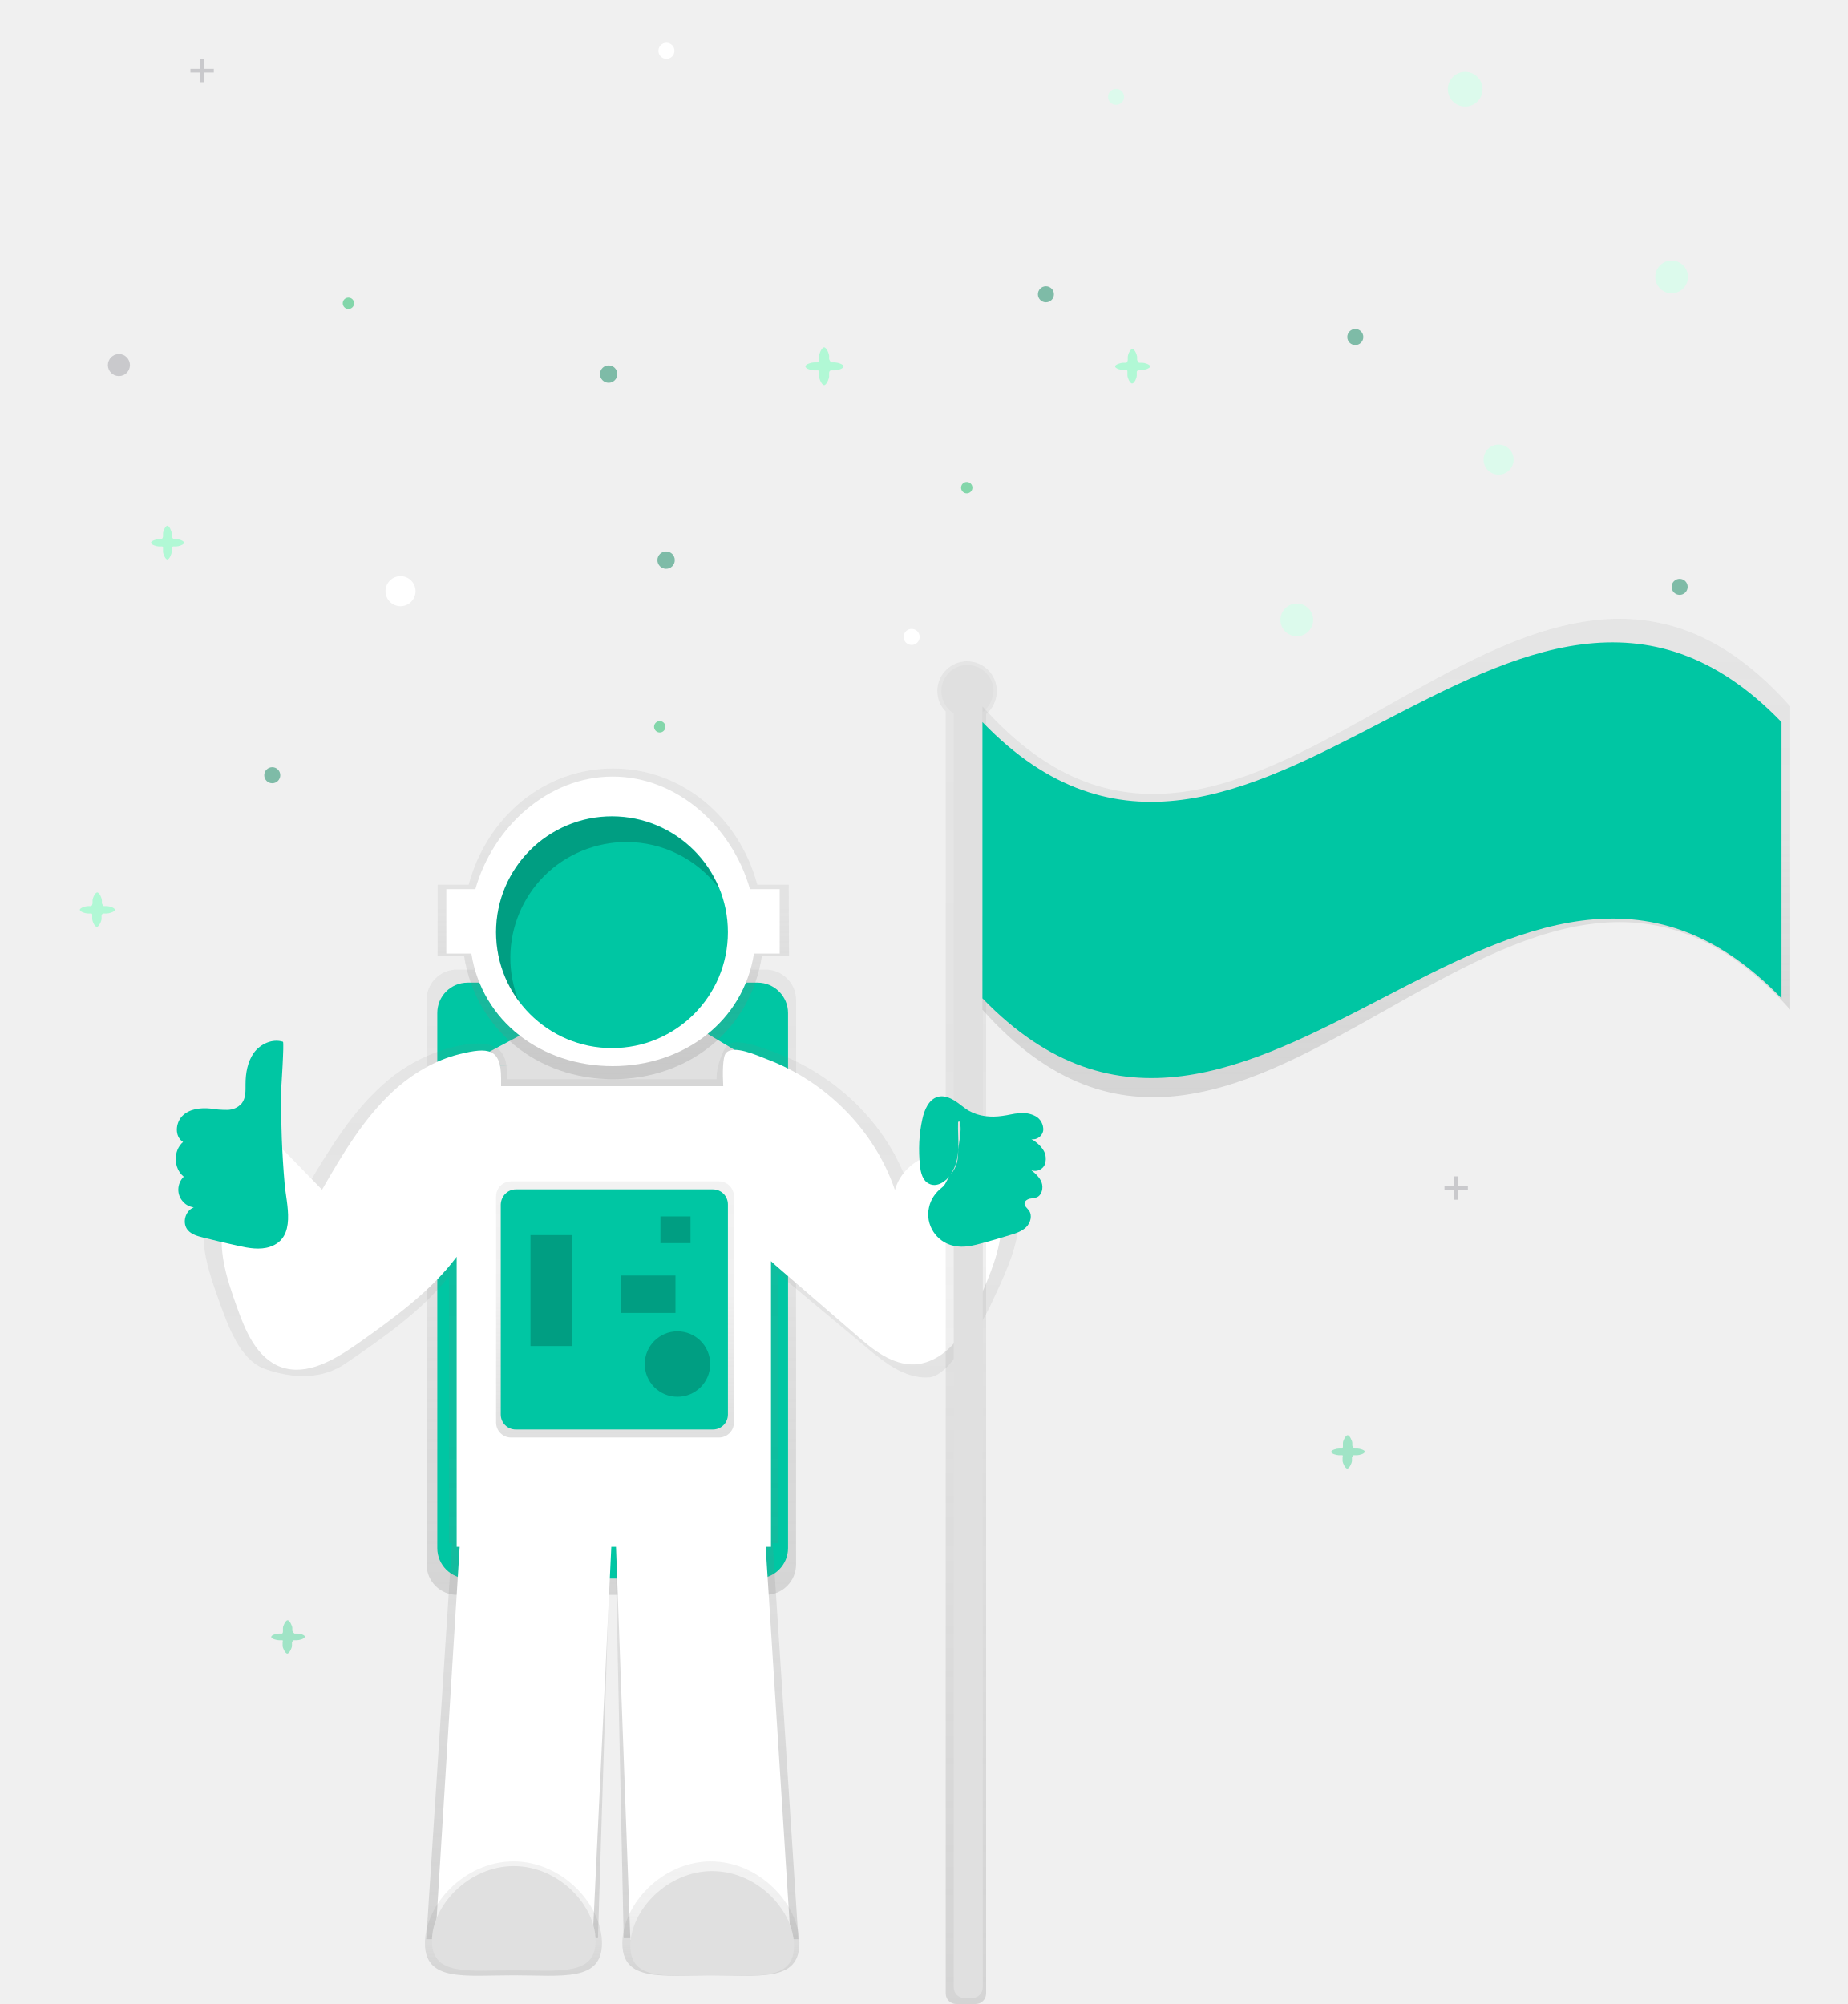
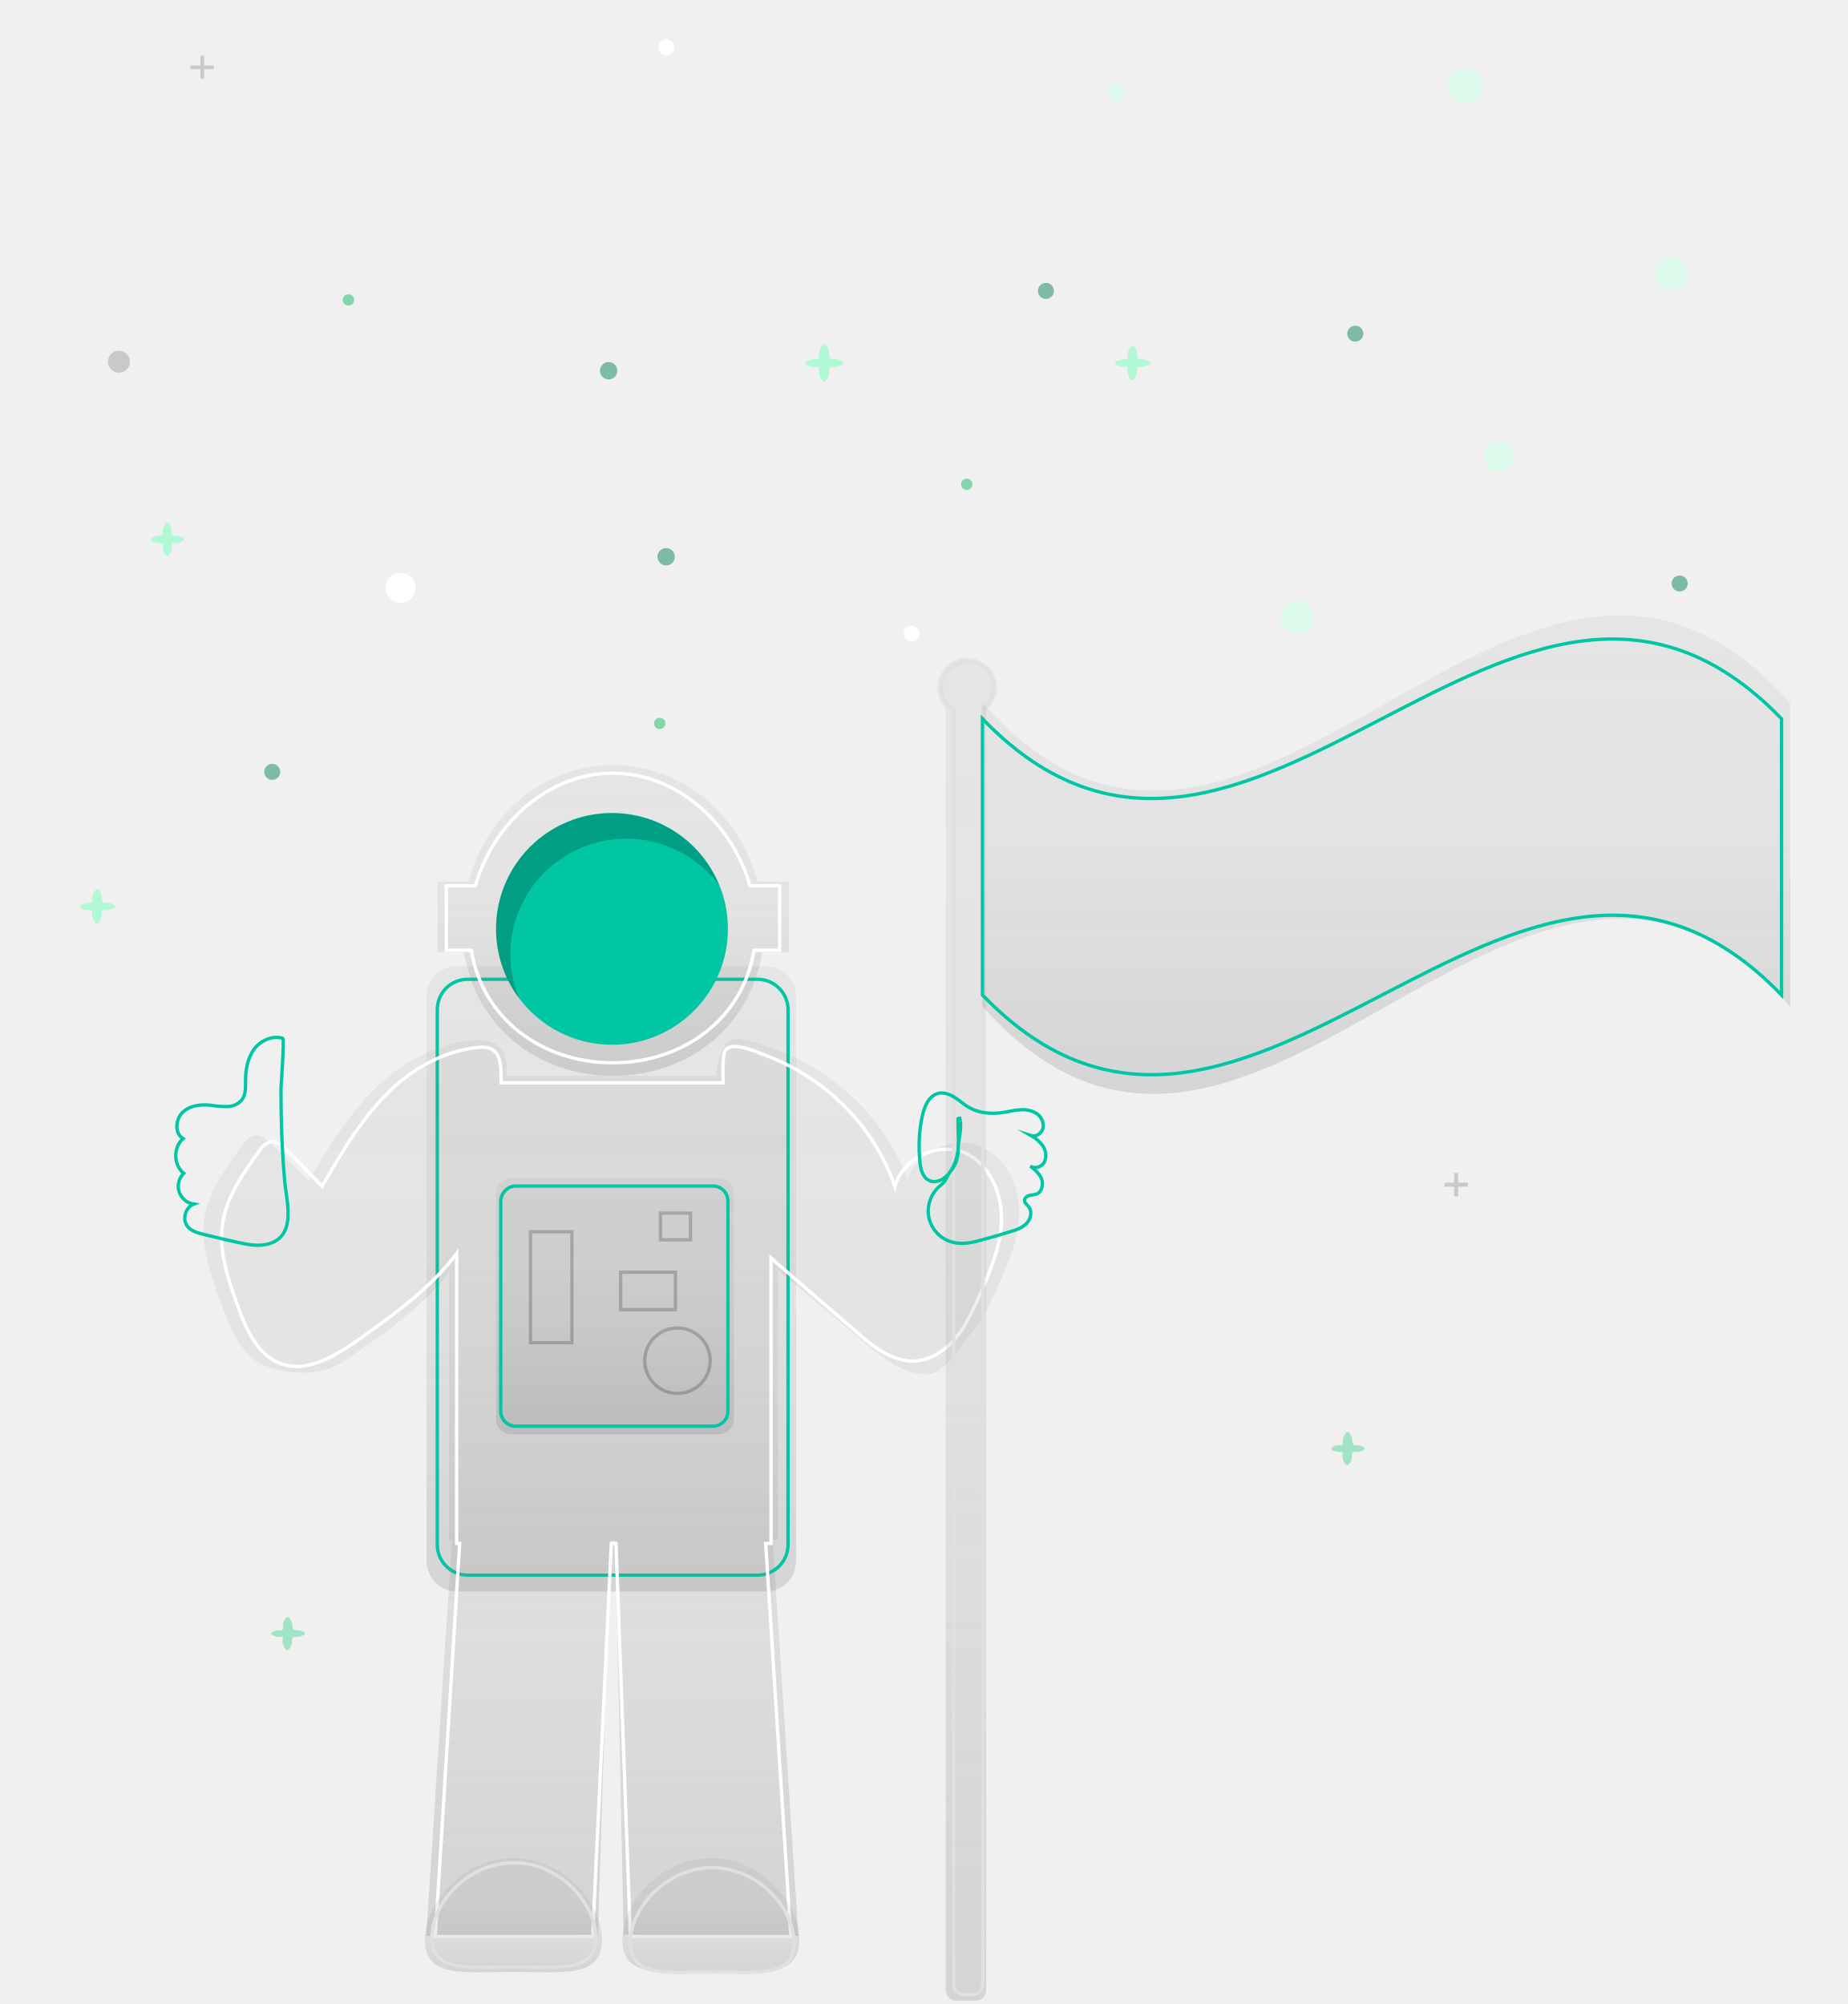
<svg xmlns="http://www.w3.org/2000/svg" version="1.0" id="Capa_1" x="0px" y="0px" viewBox="0 0 553 600" enable-background="new 0 0 553 600" xml:space="preserve">
-   <circle opacity="0.25" fill="#535461" enable-background="new    " cx="35.6" cy="109.3" r="3.3" />
-   <polygon opacity="0.25" fill="#535461" enable-background="new    " points="439.4,355.1 436.5,355.1 436.5,352.2 435.3,352.2   435.3,355.1 432.4,355.1 432.4,356.3 435.3,356.3 435.3,359.2 436.5,359.2 436.5,356.3 439.4,356.3 " />
-   <polygon opacity="0.25" fill="#535461" enable-background="new    " points="64,20.6 61.1,20.6 61.1,17.7 60,17.7 60,20.6 57,20.6   57,21.7 60,21.7 60,24.6 61.1,24.6 61.1,21.7 64,21.7 " />
-   <g id="cce41613-5798-418e-bd1c-d8ab89d50e24_2_">
-     <linearGradient id="SVGID_1_" gradientUnits="userSpaceOnUse" x1="182.973" y1="130.606" x2="182.973" y2="317.739" gradientTransform="matrix(1 0 0 -1 0 608)">
+   <circle opacity="0.25" fill="#535461" enable-background="new    " cx="35.6" cy="108.3" r="3.3" />
+   <polygon opacity="0.25" fill="#535461" enable-background="new    " points="439.4,354.1 436.5,354.1 436.5,351.2 435.3,351.2   435.3,354.1 432.4,354.1 432.4,355.3 435.3,355.3 435.3,358.2 436.5,358.2 436.5,355.3 439.4,355.3 " />
+   <polygon opacity="0.25" fill="#535461" enable-background="new    " points="64,19.6 61.1,19.6 61.1,16.7 60,16.7 60,19.6 57,19.6   57,20.7 60,20.7 60,23.6 61.1,23.6 61.1,20.7 64,20.7 " />
+   <g id="cce41613-5798-418e-bd1c-d8ab89d50e24_1_">
+     <linearGradient id="SVGID_1_" gradientUnits="userSpaceOnUse" x1="182.973" y1="123.606" x2="182.973" y2="310.739" gradientTransform="matrix(1 0 0 -1 0 600)">
      <stop offset="0" style="stop-color:#808080;stop-opacity:0.25" />
      <stop offset="0.54" style="stop-color:#808080;stop-opacity:0.12" />
      <stop offset="1" style="stop-color:#808080;stop-opacity:0.1" />
    </linearGradient>
-     <path fill="url(#SVGID_1_)" d="M136.8,290.3h92.4c5,0,9.1,4.1,9.1,9.1v169c0,5-4.1,9.1-9.1,9.1h-92.4c-5,0-9.1-4.1-9.1-9.1v-169   C127.7,294.3,131.8,290.3,136.8,290.3z" />
+     <path fill="url(#SVGID_1_)" d="M136.8,289.3h92.4c5,0,9.1,4.1,9.1,9.1v169c0,5-4.1,9.1-9.1,9.1h-92.4c-5,0-9.1-4.1-9.1-9.1v-169   C127.7,293.3,131.8,289.3,136.8,289.3z" />
  </g>
-   <path id="_x33_cc1ef72-f286-4cd9-bc37-3a4bc0282736_2_" fill="#00C6A3" d="M140,294.2h86.8c5,0,9.1,4.1,9.1,9.1v160.2  c0,5-4.1,9.1-9.1,9.1H140c-5,0-9.1-4.1-9.1-9.1V303.3C130.9,298.3,134.9,294.2,140,294.2z" />
-   <polyline id="_x33_aab063b-c154-4fae-90f4-bd3dbd8a15cc_2_" fill="none" points="130.9,535.7 177.2,535.7 165.8,582.3 " />
-   <g id="_x31_a4f509f-11ed-42f2-baf8-98baf11ce138_2_">
-     <polygon fill="#E0E0E0" points="215.1,337.1 155.2,338.3 138.6,319.2 227.9,317.6  " />
-   </g>
-   <g id="_x32_9eb97ed-3d6d-42b6-a356-b039b63b46ac_2_">
-     <polygon fill="#E0E0E0" points="227.9,319.1 138.6,319.1 156.4,309.6 208.9,307.8  " />
-   </g>
-   <linearGradient id="SVGID_2_" gradientUnits="userSpaceOnUse" x1="433.442" y1="-49.068" x2="433.442" y2="219.331" gradientTransform="matrix(1 0 0 -1 -250.44 531.48)">
+   <path id="_x33_cc1ef72-f286-4cd9-bc37-3a4bc0282736_1_" fill="none" stroke="#00C6A3" stroke-miterlimit="10" d="M140,293.2h86.8  c5,0,9.1,4.1,9.1,9.1v160.2c0,5-4.1,9.1-9.1,9.1H140c-5,0-9.1-4.1-9.1-9.1V302.3C130.9,297.3,134.9,293.2,140,293.2z" />
+   <polyline id="_x33_aab063b-c154-4fae-90f4-bd3dbd8a15cc_1_" fill="none" points="130.9,534.7 177.2,534.7 165.8,581.3 " />
+   <linearGradient id="SVGID_2_" gradientUnits="userSpaceOnUse" x1="433.442" y1="-56.068" x2="433.442" y2="212.331" gradientTransform="matrix(1 0 0 -1 -250.44 523.48)">
    <stop offset="0" style="stop-color:#808080;stop-opacity:0.25" />
    <stop offset="0.54" style="stop-color:#808080;stop-opacity:0.12" />
    <stop offset="1" style="stop-color:#808080;stop-opacity:0.1" />
  </linearGradient>
-   <path fill="url(#SVGID_2_)" d="M293.9,344.4c-8.4-3.7-19.8,1.4-22.2,10c-6.4-18.1-21.7-32.8-40.2-39.5c-3.1-1.1-11.5-4.5-13.9-1.8  c-1.1,1.2-3.2,6-3.1,10h-62.8c0-0.8,0-1.6,0-2.3c0-9.1-7.3-9.4-16.2-7.3c-7.7,2-14.8,5.8-20.7,11.1c-9.4,8.3-16,19.2-22.4,29.9  l-11.2-11.1c-1.2-1.2-2.7-2.5-4.5-2.5c-1.9,0.1-3.2,1.7-4.3,3.2c-4.9,6.7-10,13.6-11.2,21.7c-1.2,8,1.6,15.9,4.3,23.5  c2.7,7.4,6.2,17.9,13.9,20.6c8.3,2.9,17,3.2,24.1-1.7c11.2-7.7,22.7-15.6,30.9-26.1V462h0.9l-7.7,118.6l51.4-0.3l3.7-118.3h1.5  l2.5,118.3l52.3,0.3L231.3,462h1.6v-80.7l1.4,1.2l25.4,21.2c5.3,4.4,11.3,9.1,18.3,8.7c5-0.3,9.6-8.7,12.8-12.4  c3.2-3.7,5.3-8.2,7.3-12.6c3.4-7.3,6.8-14.9,7-22.9C305.2,356.5,301.5,347.8,293.9,344.4z" />
-   <path fill="#FFFFFF" d="M289.1,346.3c-8.1-3.7-18.9,1.4-21.2,10c-6.1-18-20.8-32.6-38.4-39.2c-2.9-1.1-10-4.4-12.2-1.8  c-1,1.2-1,6-0.8,9.9H150c0-0.8,0-1.6,0-2.3c0-9.1-3.9-9.4-12.4-7.3c-7.4,1.8-14.2,5.9-19.8,11c-9,8.3-15.3,19-21.4,29.6l-10.7-11  c-1.2-1.2-2.6-2.5-4.3-2.4c-1.7,0.1-3.1,1.7-4.1,3.2c-4.7,6.6-9.6,13.5-10.7,21.6c-1.1,7.9,1.5,15.8,4.2,23.4  c2.6,7.4,6,15.6,13.3,18.3c7.9,2.8,16.2-2.3,23.1-7.1c10.7-7.6,21.7-15.5,29.5-25.9v86.8h0.9l-7.3,117.7h47.1l5.6-117.7h1.4  l4.3,117.7h48l-7.5-117.7h1.6v-85.5l1.3,1.2l24.3,21c5,4.4,10.8,9,17.5,8.7c4.8-0.3,9.1-3.2,12.2-6.9c3.1-3.7,5-8.1,7-12.5  c3.2-7.3,6.5-14.8,6.7-22.7S296.3,349.6,289.1,346.3z" />
-   <path id="_x30_c32cf8a-9850-40d7-b2dc-353b7a6759c6_2_" fill="#00C6A3" d="M84.7,311.9c-3.1-1-6.7,0.6-8.7,3.3  c-1.9,2.7-2.5,6.1-2.5,9.4c0,2,0.1,4.1-1.1,5.7c-1.1,1.3-2.7,2-4.4,2c-1.7,0-3.3-0.1-5-0.4c-3-0.3-6.3,0.1-8.4,2.2s-2.4,6.2,0.2,7.8  c-3,2.6-2.9,7.9,0.2,10.4c-2.1,2.1-2.2,5.5-0.1,7.6c0.8,0.9,1.9,1.4,3.1,1.6c-2.6,1-3.6,4.8-1.7,6.9c1.1,1.2,2.8,1.7,4.4,2.1  c3.5,0.9,7,1.7,10.6,2.5c3.1,0.7,6.5,1.3,9.5,0.3c8.1-2.7,4.9-12.8,4.4-18.9c-0.8-9.1-1.1-18.2-1.1-27.3  C84.2,325.7,85.1,312.1,84.7,311.9z" />
-   <linearGradient id="SVGID_3_" gradientUnits="userSpaceOnUse" x1="433.975" y1="208.362" x2="433.975" y2="301.377" gradientTransform="matrix(1 0 0 -1 -250.44 531.48)">
+   <path fill="url(#SVGID_2_)" d="M293.9,343.4c-8.4-3.7-19.8,1.4-22.2,10c-6.4-18.1-21.7-32.8-40.2-39.5c-3.1-1.1-11.5-4.5-13.9-1.8  c-1.1,1.2-3.2,6-3.1,10h-62.8c0-0.8,0-1.6,0-2.3c0-9.1-7.3-9.4-16.2-7.3c-7.7,2-14.8,5.8-20.7,11.1c-9.4,8.3-16,19.2-22.4,29.9  l-11.2-11.1c-1.2-1.2-2.7-2.5-4.5-2.5c-1.9,0.1-3.2,1.7-4.3,3.2c-4.9,6.7-10,13.6-11.2,21.7c-1.2,8,1.6,15.9,4.3,23.5  c2.7,7.4,6.2,17.9,13.9,20.6c8.3,2.9,17,3.2,24.1-1.7c11.2-7.7,22.7-15.6,30.9-26.1V461h0.9l-7.7,118.6l51.4-0.3l3.7-118.3h1.5  l2.5,118.3l52.3,0.3L231.3,461h1.6v-80.7l1.4,1.2l25.4,21.2c5.3,4.4,11.3,9.1,18.3,8.7c5-0.3,9.6-8.7,12.8-12.4  c3.2-3.7,5.3-8.2,7.3-12.6c3.4-7.3,6.8-14.9,7-22.9C305.2,355.5,301.5,346.8,293.9,343.4z" />
+   <path fill="none" stroke="#FFFFFF" stroke-miterlimit="10" d="M289.1,345.3c-8.1-3.7-18.9,1.4-21.2,10c-6.1-18-20.8-32.6-38.4-39.2  c-2.9-1.1-10-4.4-12.2-1.8c-1,1.2-1,6-0.8,9.9H150c0-0.8,0-1.6,0-2.3c0-9.1-3.9-9.4-12.4-7.3c-7.4,1.8-14.2,5.9-19.8,11  c-9,8.3-15.3,19-21.4,29.6l-10.7-11c-1.2-1.2-2.6-2.5-4.3-2.4c-1.7,0.1-3.1,1.7-4.1,3.2c-4.7,6.6-9.6,13.5-10.7,21.6  c-1.1,7.9,1.5,15.8,4.2,23.4c2.6,7.4,6,15.6,13.3,18.3c7.9,2.8,16.2-2.3,23.1-7.1c10.7-7.6,21.7-15.5,29.5-25.9v86.8h0.9l-7.3,117.7  h47.1l5.6-117.7h1.4l4.3,117.7h48l-7.5-117.7h1.6v-85.5l1.3,1.2l24.3,21c5,4.4,10.8,9,17.5,8.7c4.8-0.3,9.1-3.2,12.2-6.9  c3.1-3.7,5-8.1,7-12.5c3.2-7.3,6.5-14.8,6.7-22.7S296.3,348.6,289.1,345.3z" />
+   <path id="_x30_c32cf8a-9850-40d7-b2dc-353b7a6759c6_1_" fill="none" stroke="#00C6A3" stroke-miterlimit="10" d="M84.7,310.9  c-3.1-1-6.7,0.6-8.7,3.3c-1.9,2.7-2.5,6.1-2.5,9.4c0,2,0.1,4.1-1.1,5.7c-1.1,1.3-2.7,2-4.4,2c-1.7,0-3.3-0.1-5-0.4  c-3-0.3-6.3,0.1-8.4,2.2s-2.4,6.2,0.2,7.8c-3,2.6-2.9,7.9,0.2,10.4c-2.1,2.1-2.2,5.5-0.1,7.6c0.8,0.9,1.9,1.4,3.1,1.6  c-2.6,1-3.6,4.8-1.7,6.9c1.1,1.2,2.8,1.7,4.4,2.1c3.5,0.9,7,1.7,10.6,2.5c3.1,0.7,6.5,1.3,9.5,0.3c8.1-2.7,4.9-12.8,4.4-18.9  c-0.8-9.1-1.1-18.2-1.1-27.3C84.2,324.7,85.1,311.1,84.7,310.9z" />
+   <linearGradient id="SVGID_3_" gradientUnits="userSpaceOnUse" x1="433.975" y1="201.362" x2="433.975" y2="294.377" gradientTransform="matrix(1 0 0 -1 -250.44 523.48)">
    <stop offset="0" style="stop-color:#808080;stop-opacity:0.25" />
    <stop offset="0.54" style="stop-color:#808080;stop-opacity:0.12" />
    <stop offset="1" style="stop-color:#808080;stop-opacity:0.1" />
  </linearGradient>
-   <path fill="url(#SVGID_3_)" d="M236.1,264.9h-9.4c-5.5-20.5-22.8-34.8-43.2-34.8s-37.7,14.3-43.2,34.8H131v21.2h7.9  c3.4,22.2,22,37,44.6,37s41.2-14.7,44.6-37h8.1L236.1,264.9z" />
-   <path fill="#FFFFFF" d="M233.4,266.2h-8.9c-5.3-18.6-21.7-33.7-41.1-33.7s-35.8,15.1-41.1,33.7h-8.7v19.3h7.5  c3.2,20.3,21,33.7,42.3,33.7s39.1-13.4,42.3-33.7h7.7L233.4,266.2z" />
-   <circle id="_x37_a3910d7-67a0-4ff3-88ee-27dedf2e16a4_2_" fill="#00C6A3" cx="183.2" cy="279.1" r="34.7" />
-   <g id="_x33_4c43434-1451-4ab0-8354-03d0c452d8e6_2_">
-     <linearGradient id="SVGID_4_" gradientUnits="userSpaceOnUse" x1="404.207" y1="-60.02" x2="404.207" y2="-25.799" gradientTransform="matrix(1 0 0 -1 -250.44 531.48)">
+   <path fill="url(#SVGID_3_)" d="M236.1,263.9h-9.4c-5.5-20.5-22.8-34.8-43.2-34.8s-37.7,14.3-43.2,34.8H131v21.2h7.9  c3.4,22.2,22,37,44.6,37s41.2-14.7,44.6-37h8.1L236.1,263.9z" />
+   <path fill="none" stroke="#FFFFFF" stroke-miterlimit="10" d="M233.4,265.2h-8.9c-5.3-18.6-21.7-33.7-41.1-33.7  s-35.8,15.1-41.1,33.7h-8.7v19.3h7.5c3.2,20.3,21,33.7,42.3,33.7s39.1-13.4,42.3-33.7h7.7L233.4,265.2z" />
+   <circle id="_x37_a3910d7-67a0-4ff3-88ee-27dedf2e16a4_1_" fill="#00C6A3" cx="183.2" cy="278.1" r="34.7" />
+   <g id="_x33_4c43434-1451-4ab0-8354-03d0c452d8e6_1_">
+     <linearGradient id="SVGID_4_" gradientUnits="userSpaceOnUse" x1="404.207" y1="-67.02" x2="404.207" y2="-32.799" gradientTransform="matrix(1 0 0 -1 -250.44 523.48)">
      <stop offset="0" style="stop-color:#808080;stop-opacity:0.25" />
      <stop offset="0.54" style="stop-color:#808080;stop-opacity:0.12" />
      <stop offset="1" style="stop-color:#808080;stop-opacity:0.1" />
    </linearGradient>
-     <path fill="url(#SVGID_4_)" d="M180.2,581.8c0,11.6-11.9,9.6-26.5,9.6c-14.6,0-26.5,2-26.5-9.6c0-11.6,11.9-24.5,26.5-24.5   S180.2,570.2,180.2,581.8z" />
+     <path fill="url(#SVGID_4_)" d="M180.2,580.8c0,11.6-11.9,9.6-26.5,9.6c-14.6,0-26.5,2-26.5-9.6c0-11.6,11.9-24.5,26.5-24.5   S180.2,569.2,180.2,580.8z" />
  </g>
-   <g id="ad2d4070-7865-476e-a143-7337cc82fa1a_2_">
-     <linearGradient id="SVGID_5_" gradientUnits="userSpaceOnUse" x1="463.303" y1="-60.02" x2="463.303" y2="-25.799" gradientTransform="matrix(1 0 0 -1 -250.44 531.48)">
+   <g id="ad2d4070-7865-476e-a143-7337cc82fa1a_1_">
+     <linearGradient id="SVGID_5_" gradientUnits="userSpaceOnUse" x1="463.303" y1="-67.02" x2="463.303" y2="-32.799" gradientTransform="matrix(1 0 0 -1 -250.44 523.48)">
      <stop offset="0" style="stop-color:#808080;stop-opacity:0.25" />
      <stop offset="0.54" style="stop-color:#808080;stop-opacity:0.12" />
      <stop offset="1" style="stop-color:#808080;stop-opacity:0.1" />
    </linearGradient>
-     <path fill="url(#SVGID_5_)" d="M239.3,581.8c0,11.6-11.9,9.6-26.5,9.6s-26.5,2-26.5-9.6c0-11.6,11.9-24.5,26.5-24.5   S239.3,570.2,239.3,581.8z" />
+     <path fill="url(#SVGID_5_)" d="M239.3,580.8c0,11.6-11.9,9.6-26.5,9.6s-26.5,2-26.5-9.6c0-11.6,11.9-24.5,26.5-24.5   S239.3,569.2,239.3,580.8z" />
  </g>
-   <g id="_x37_c5e0dbc-1e9f-4751-9c9a-ae23d0c67b0d_2_">
-     <path fill="#E0E0E0" d="M178.3,581.1c0,10.6-11,8.8-24.5,8.8s-24.5,1.8-24.5-8.8s11-22.4,24.5-22.4S178.3,570.5,178.3,581.1z" />
+   <g id="_x37_c5e0dbc-1e9f-4751-9c9a-ae23d0c67b0d_1_">
+     <path fill="none" stroke="#E0E0E0" stroke-miterlimit="10" d="M178.3,580.1c0,10.6-11,8.8-24.5,8.8s-24.5,1.8-24.5-8.8   s11-22.4,24.5-22.4S178.3,569.5,178.3,580.1z" />
  </g>
-   <g id="_x32_96e55fe-bb0b-4dd7-ab7e-7a6e065d6a5f_2_">
-     <path fill="#E0E0E0" d="M237.7,582.6c0,10.6-11,8.8-24.5,8.8s-24.5,1.8-24.5-8.8s11-22.4,24.5-22.4S237.7,572,237.7,582.6z" />
+   <g id="_x32_96e55fe-bb0b-4dd7-ab7e-7a6e065d6a5f_1_">
+     <path fill="none" stroke="#E0E0E0" stroke-miterlimit="10" d="M237.7,581.6c0,10.6-11,8.8-24.5,8.8s-24.5,1.8-24.5-8.8   s11-22.4,24.5-22.4S237.7,571,237.7,581.6z" />
  </g>
-   <linearGradient id="SVGID_6_" gradientUnits="userSpaceOnUse" x1="539.987" y1="-68.48" x2="539.987" y2="333.474" gradientTransform="matrix(1 0 0 -1 -250.44 531.48)">
+   <linearGradient id="SVGID_6_" gradientUnits="userSpaceOnUse" x1="539.987" y1="-75.48" x2="539.987" y2="326.474" gradientTransform="matrix(1 0 0 -1 -250.44 523.48)">
    <stop offset="0" style="stop-color:#808080;stop-opacity:0.25" />
    <stop offset="0.54" style="stop-color:#808080;stop-opacity:0.12" />
    <stop offset="1" style="stop-color:#808080;stop-opacity:0.1" />
  </linearGradient>
-   <path fill="url(#SVGID_6_)" d="M298.4,206.9c0-4.9-4-8.9-8.9-8.9c-4.9,0-8.9,4-8.9,8.9c0,2.3,0.9,4.5,2.5,6.1v383.8  c0,1.8,1.4,3.2,3.2,3.2h5.7c1.8,0,3.2-1.4,3.2-3.2v-383C297.2,212.1,298.4,209.6,298.4,206.9z" />
-   <path fill="#E0E0E0" d="M297.4,206.9c0-4.3-3.5-7.8-7.8-7.8c-4.3,0-7.8,3.5-7.8,7.8c0,2.7,1.4,5.3,3.7,6.7v381.4  c0,1.8,1.4,3.2,3.2,3.2h2.3c1.8,0,3.2-1.4,3.2-3.2V213.2C296.1,211.7,297.3,209.4,297.4,206.9z" />
-   <path id="_x37_5078eba-178e-4938-aaf4-b7f041ea2d55_2_" fill="#00C6A3" d="M284.6,351.6c-1.4,2.2-4.2,4-6.5,2.8  c-1.9-0.9-2.5-3.3-2.7-5.4c-0.5-4.7-0.3-9.4,0.7-13.9c0.6-2.8,1.9-5.9,4.6-6.7c1.7-0.5,3.5,0.2,5,1.1s2.8,2.2,4.4,3.1  c3,1.7,6.6,2,10,1.5c1.7-0.2,3.3-0.7,5-0.8c1.7-0.2,3.4,0.1,4.9,0.9c1.5,0.8,2.4,2.5,2.3,4.2c-0.2,1.7-2,3.1-3.6,2.6  c1.4,0.8,2.7,1.9,3.6,3.3c0.9,1.4,1,3.2,0.3,4.7c-0.8,1.4-2.9,2.1-4.2,1.1c1.4,1.1,2.8,2.3,3.4,3.9c0.6,1.6,0.1,3.9-1.5,4.5  c-0.7,0.2-1.4,0.3-2.1,0.4c-0.7,0.2-1.4,0.6-1.5,1.4c-0.1,0.8,0.8,1.4,1.3,2.1c1.1,1.5,0.5,3.7-0.8,5c-1.3,1.3-3.2,1.9-4.9,2.4  c-2.6,0.8-5.3,1.6-7.9,2.3c-2.9,0.8-5.9,1.6-8.9,0.9c-5.2-1.1-8.6-6.3-7.4-11.5c0.5-2.4,1.9-4.4,3.8-5.9  C283.2,354.7,283.5,352.9,284.6,351.6c1.5-1.7,2.2-3.9,2.2-6.1c0-3.3,1.3-6.5,0.5-9.7c-0.2,0-0.3,0-0.5,0.1  C286.6,341.4,287.9,346.6,284.6,351.6z" />
-   <g id="_x35_9ef6675-eba5-4924-a41d-ef258633805a_2_">
-     <linearGradient id="SVGID_7_" gradientUnits="userSpaceOnUse" x1="665.46" y1="202.955" x2="665.46" y2="346.244" gradientTransform="matrix(1 0 0 -1 -250.44 531.48)">
+   <path fill="url(#SVGID_6_)" d="M298.4,205.9c0-4.9-4-8.9-8.9-8.9c-4.9,0-8.9,4-8.9,8.9c0,2.3,0.9,4.5,2.5,6.1v383.8  c0,1.8,1.4,3.2,3.2,3.2h5.7c1.8,0,3.2-1.4,3.2-3.2v-383C297.2,211.1,298.4,208.6,298.4,205.9z" />
+   <path fill="none" stroke="#E0E0E0" stroke-miterlimit="10" d="M297.4,205.9c0-4.3-3.5-7.8-7.8-7.8c-4.3,0-7.8,3.5-7.8,7.8  c0,2.7,1.4,5.3,3.7,6.7v381.4c0,1.8,1.4,3.2,3.2,3.2h2.3c1.8,0,3.2-1.4,3.2-3.2V212.2C296.1,210.7,297.3,208.4,297.4,205.9z" />
+   <path id="_x37_5078eba-178e-4938-aaf4-b7f041ea2d55_1_" fill="none" stroke="#00C6A3" stroke-miterlimit="10" d="M284.6,350.6  c-1.4,2.2-4.2,4-6.5,2.8c-1.9-0.9-2.5-3.3-2.7-5.4c-0.5-4.7-0.3-9.4,0.7-13.9c0.6-2.8,1.9-5.9,4.6-6.7c1.7-0.5,3.5,0.2,5,1.1  s2.8,2.2,4.4,3.1c3,1.7,6.6,2,10,1.5c1.7-0.2,3.3-0.7,5-0.8c1.7-0.2,3.4,0.1,4.9,0.9c1.5,0.8,2.4,2.5,2.3,4.2  c-0.2,1.7-2,3.1-3.6,2.6c1.4,0.8,2.7,1.9,3.6,3.3c0.9,1.4,1,3.2,0.3,4.7c-0.8,1.4-2.9,2.1-4.2,1.1c1.4,1.1,2.8,2.3,3.4,3.9  c0.6,1.6,0.1,3.9-1.5,4.5c-0.7,0.2-1.4,0.3-2.1,0.4c-0.7,0.2-1.4,0.6-1.5,1.4c-0.1,0.8,0.8,1.4,1.3,2.1c1.1,1.5,0.5,3.7-0.8,5  c-1.3,1.3-3.2,1.9-4.9,2.4c-2.6,0.8-5.3,1.6-7.9,2.3c-2.9,0.8-5.9,1.6-8.9,0.9c-5.2-1.1-8.6-6.3-7.4-11.5c0.5-2.4,1.9-4.4,3.8-5.9  C283.2,353.7,283.5,351.9,284.6,350.6c1.5-1.7,2.2-3.9,2.2-6.1c0-3.3,1.3-6.5,0.5-9.7c-0.2,0-0.3,0-0.5,0.1  C286.6,340.4,287.9,345.6,284.6,350.6z" />
+   <g id="_x35_9ef6675-eba5-4924-a41d-ef258633805a_1_">
+     <linearGradient id="SVGID_7_" gradientUnits="userSpaceOnUse" x1="665.46" y1="195.955" x2="665.46" y2="339.244" gradientTransform="matrix(1 0 0 -1 -250.44 523.48)">
      <stop offset="0" style="stop-color:#808080;stop-opacity:0.25" />
      <stop offset="0.54" style="stop-color:#808080;stop-opacity:0.12" />
      <stop offset="1" style="stop-color:#808080;stop-opacity:0.1" />
    </linearGradient>
-     <path fill="url(#SVGID_7_)" d="M535.9,302.3c-80.6-90.8-161.2,90.8-241.8,0v-90.8c80.6,90.8,161.2-90.8,241.8,0   C535.9,241.7,535.9,272,535.9,302.3z" />
+     <path fill="url(#SVGID_7_)" d="M535.9,301.3c-80.6-90.8-161.2,90.8-241.8,0v-90.8c80.6,90.8,161.2-90.8,241.8,0   C535.9,240.7,535.9,271,535.9,301.3z" />
  </g>
-   <g id="aee1670e-e8ab-4e69-9ed6-c33b4299fb78_2_">
-     <path fill="#00C6A3" d="M533.3,298.9c-79.7-82.7-159.4,82.7-239.2,0v-82.7c79.7,82.7,159.4-82.7,239.2,0V298.9z" />
+   <g id="aee1670e-e8ab-4e69-9ed6-c33b4299fb78_1_">
+     <path fill="none" stroke="#00C6A3" stroke-miterlimit="10" d="M533.3,297.9c-79.7-82.7-159.4,82.7-239.2,0v-82.7   c79.7,82.7,159.4-82.7,239.2,0V297.9z" />
  </g>
-   <g id="d941d43a-1bd7-497d-a2ef-a3e2e2659e0c_2_">
-     <linearGradient id="SVGID_8_" gradientUnits="userSpaceOnUse" x1="184.073" y1="177.662" x2="184.073" y2="254.269" gradientTransform="matrix(1 0 0 -1 0 608)">
+   <g id="d941d43a-1bd7-497d-a2ef-a3e2e2659e0c_1_">
+     <linearGradient id="SVGID_8_" gradientUnits="userSpaceOnUse" x1="184.073" y1="170.662" x2="184.073" y2="247.269" gradientTransform="matrix(1 0 0 -1 0 600)">
      <stop offset="0" style="stop-color:#808080;stop-opacity:0.25" />
      <stop offset="0.54" style="stop-color:#808080;stop-opacity:0.12" />
      <stop offset="1" style="stop-color:#808080;stop-opacity:0.1" />
    </linearGradient>
-     <path fill="url(#SVGID_8_)" d="M153,353.7h62.2c2.5,0,4.5,2,4.5,4.5v67.7c0,2.5-2,4.5-4.5,4.5H153c-2.5,0-4.5-2-4.5-4.5v-67.7   C148.5,355.7,150.5,353.7,153,353.7z" />
+     <path fill="url(#SVGID_8_)" d="M153,352.7h62.2c2.5,0,4.5,2,4.5,4.5v67.7c0,2.5-2,4.5-4.5,4.5H153c-2.5,0-4.5-2-4.5-4.5v-67.7   C148.5,354.7,150.5,352.7,153,352.7z" />
  </g>
-   <path id="_x33_04248a4-1768-4f23-b9cb-e161915f6967_2_" fill="#00C6A3" d="M154.4,356.1h59c2.5,0,4.5,2,4.5,4.5v62.9  c0,2.5-2,4.5-4.5,4.5h-59c-2.5,0-4.5-2-4.5-4.5v-62.9C150,358.1,152,356.1,154.4,356.1z" />
-   <rect id="_x30_76458b3-f8b8-42f1-ba43-cb3b5508f8a9_2_" x="158.8" y="369.8" opacity="0.2" enable-background="new    " width="12.4" height="33.2" />
-   <rect id="_x34_5128737-2df6-4b8c-aef6-04e2ae683cff_2_" x="185.8" y="381.9" opacity="0.2" enable-background="new    " width="16.4" height="11.2" />
-   <rect x="197.7" y="364.2" opacity="0.2" enable-background="new    " width="9" height="8" />
-   <circle id="_x34_ad46ce1-f00a-4f7a-9fe8-8c270b89c73d_2_" opacity="0.2" enable-background="new    " cx="202.8" cy="408.4" r="9.8" />
-   <path id="ff63785f-5c7f-4def-be10-0bb3de2ca90f_2_" opacity="0.2" enable-background="new    " d="M187.5,252.1  c10.9,0,21.1,5.1,27.7,13.8c-7.3-17.7-27.6-26.1-45.3-18.8c-17.7,7.3-26.1,27.6-18.8,45.3c1.1,2.7,2.6,5.3,4.3,7.6  c-7.3-17.7,1.1-38,18.9-45.3C178.5,253,183,252.1,187.5,252.1z" />
+   <path id="_x33_04248a4-1768-4f23-b9cb-e161915f6967_1_" fill="none" stroke="#00C6A3" stroke-miterlimit="10" d="M154.4,355.1h59  c2.5,0,4.5,2,4.5,4.5v62.9c0,2.5-2,4.5-4.5,4.5h-59c-2.5,0-4.5-2-4.5-4.5v-62.9C150,357.1,152,355.1,154.4,355.1z" />
+   <rect id="_x30_76458b3-f8b8-42f1-ba43-cb3b5508f8a9_1_" x="158.8" y="368.8" opacity="0.2" fill="none" stroke="#000000" stroke-miterlimit="10" enable-background="new    " width="12.4" height="33.2" />
+   <rect id="_x34_5128737-2df6-4b8c-aef6-04e2ae683cff_1_" x="185.8" y="380.9" opacity="0.2" fill="none" stroke="#000000" stroke-miterlimit="10" enable-background="new    " width="16.4" height="11.2" />
+   <rect id="_x32_11ca6c0-c299-4849-b228-cb0ba183ce3b_2_" x="197.7" y="363.2" opacity="0.2" fill="none" stroke="#000000" stroke-miterlimit="10" enable-background="new    " width="9" height="8" />
+   <circle id="_x34_ad46ce1-f00a-4f7a-9fe8-8c270b89c73d_1_" opacity="0.2" fill="none" stroke="#000000" stroke-miterlimit="10" enable-background="new    " cx="202.8" cy="407.4" r="9.8" />
+   <path id="ff63785f-5c7f-4def-be10-0bb3de2ca90f_1_" opacity="0.2" enable-background="new    " d="M187.5,251.1  c10.9,0,21.1,5.1,27.7,13.8c-7.3-17.7-27.6-26.1-45.3-18.8c-17.7,7.3-26.1,27.6-18.8,45.3c1.1,2.7,2.6,5.3,4.3,7.6  c-7.3-17.7,1.1-38,18.9-45.3C178.5,252,183,251.1,187.5,251.1z" />
  <g>
-     <path id="ee614fe0-a70d-49e2-ad0f-cfa0665daf52_2_" fill="#B1F8D5" d="M249.9,108.5h-1c-0.2,0-0.7-0.8-0.7-1v-0.9   c0-0.7-0.8-2.6-1.5-2.6s-1.5,1.9-1.5,2.6v0.9c0,0.3-0.2,1-0.5,1h-1c-0.7,0-2.6,0.5-2.6,1.2c0,0.7,1.9,1.2,2.6,1.2h1.1   c0.4,0,0.4,0.4,0.4,0.6v1.2c0,0.7,0.8,2.6,1.5,2.6s1.5-1.9,1.5-2.6v-1.2c0-0.2,0.3-0.6,0.5-0.6h1.2c0.7,0,2.6-0.5,2.6-1.2   S250.6,108.5,249.9,108.5z" />
-     <path id="acc1d592-062e-4dcd-a91f-f2c750c33fa0_2_" fill="#B1F8D5" d="M52.9,161.4H52c-0.2,0-0.6-0.7-0.6-0.9v-0.8   c0-0.6-0.7-2.3-1.3-2.3c-0.6,0-1.3,1.7-1.3,2.3v0.8c0,0.3-0.2,0.9-0.5,0.9h-0.8c-0.6,0-2.3,0.5-2.3,1.1s1.7,1.1,2.3,1.1h1   c0.3,0,0.3,0.3,0.3,0.5v1.1c0,0.6,0.7,2.3,1.3,2.3s1.3-1.7,1.3-2.3v-1.1c0-0.1,0.3-0.5,0.4-0.5h1c0.6,0,2.3-0.5,2.3-1.1   S53.5,161.4,52.9,161.4z" />
-     <path id="e9c2f9d0-6216-43dd-aafe-1aef442d8198_1_" fill="#A0E4C6" d="M406.4,433.7h-0.9c-0.2,0-0.7-0.7-0.7-0.9V432   c0-0.6-0.8-2.3-1.4-2.3s-1.4,1.7-1.4,2.3v0.8c0,0.3,0,0.9-0.3,0.9h-0.9c-0.6,0-2.3,0.4-2.3,1c0,0.6,1.7,1,2.3,1h1   c0.3,0,0.1,0.5,0.1,0.6v1.1c0,0.6,0.8,2.3,1.4,2.3c0.6,0,1.4-1.7,1.4-2.3v-1.1c0-0.1,0.4-0.6,0.5-0.6h1c0.6,0,2.3-0.4,2.3-1   C408.8,434.2,407,433.7,406.4,433.7z" />
-     <path id="_x31_3867d9c-cfe7-4b60-a8c5-3f71e99c3e02_2_" fill="#A0E4C6" d="M89.1,489.1h-0.9c-0.2,0-0.7-0.7-0.7-0.9v-0.8   c0-0.6-0.8-2.3-1.4-2.3c-0.6,0-1.4,1.7-1.4,2.3v0.8c0,0.3,0,0.9-0.3,0.9h-0.9c-0.6,0-2.3,0.4-2.3,1s1.7,1,2.3,1h1   c0.3,0,0.1,0.5,0.1,0.6v1.1c0,0.6,0.8,2.3,1.4,2.3c0.6,0,1.4-1.7,1.4-2.3v-1.1c0-0.1,0.4-0.6,0.5-0.6h1c0.6,0,2.3-0.4,2.3-1   C91.5,489.6,89.8,489.1,89.1,489.1z" />
-     <circle id="cb349740-a417-4f38-a613-4379a7fe1f38_2_" fill="#DCFAEC" cx="438.6" cy="26.7" r="5.2" />
-     <circle id="be23bb10-1d2e-418b-af6d-2d6967ae971b_2_" fill="#7EBBA7" cx="81.5" cy="232.1" r="2.4" />
-     <circle id="_x39_efc09db-f667-434b-9915-b8177f90eb0b_4_" fill="#83D6AA" cx="289.4" cy="146" r="1.7" />
-     <circle id="_x39_efc09db-f667-434b-9915-b8177f90eb0b_1_" fill="#83D6AA" cx="104.3" cy="90.8" r="1.7" />
-     <circle id="_x31_b095ea7-cb8e-44fa-8db9-d77434a32042_2_" fill="#DCFAEC" cx="388.2" cy="185.6" r="4.9" />
-     <circle id="_x30_045b9d1-e494-49ec-9bae-4feb39b517d1_2_" fill="#DCFAEC" cx="334.1" cy="29" r="2.4" />
-     <circle id="de43a1f8-3987-4c14-8b8b-500a4e27f972_4_" fill="#FFFFFF" cx="272.9" cy="190.7" r="2.4" />
-     <circle id="de43a1f8-3987-4c14-8b8b-500a4e27f972_1_" fill="#FFFFFF" cx="199.5" cy="15.2" r="2.4" />
-     <circle id="b38b0c10-cbab-47c9-839f-7ab983c113e8_2_" fill="#FFFFFF" cx="119.9" cy="177" r="4.5" />
-     <circle id="e67cfae9-b598-4bd2-a0f9-80d7ff6e0a16_2_" fill="#7EBBA7" cx="182.2" cy="112" r="2.6" />
-     <circle id="_x31_d77e6b8-da9e-4299-ade6-ad650e1207bd_2_" fill="#83D6AA" cx="197.5" cy="217.6" r="1.7" />
-     <circle id="_x31_e33811a-9f5a-4f3e-be99-0f7e1dde7905_2_" fill="#7EBBA7" cx="199.4" cy="167.7" r="2.6" />
-     <path id="c488d0a9-6894-4c9c-aef4-d1faab1984cf_4_" fill="#B1F8D5" d="M341.9,108.6H341c-0.2,0-0.6-0.7-0.6-0.9v-0.8   c0-0.6-0.7-2.4-1.4-2.4s-1.4,1.7-1.4,2.4v0.8c0,0.3-0.2,0.9-0.5,0.9h-0.9c-0.6,0-2.4,0.5-2.4,1.1c0,0.6,1.7,1.1,2.4,1.1h1   c0.3,0,0.3,0.3,0.3,0.5v1.1c0,0.6,0.7,2.4,1.4,2.4s1.4-1.7,1.4-2.4v-1.1c0-0.1,0.3-0.5,0.5-0.5h1.1c0.6,0,2.4-0.5,2.4-1.1   C344.3,109.1,342.6,108.6,341.9,108.6z" />
-     <path id="c488d0a9-6894-4c9c-aef4-d1faab1984cf_1_" fill="#B1F8D5" d="M32,271.3h-0.9c-0.2,0-0.6-0.7-0.6-0.9v-0.8   c0-0.6-0.7-2.4-1.4-2.4c-0.6,0-1.4,1.7-1.4,2.4v0.8c0,0.3-0.2,0.9-0.5,0.9h-0.9c-0.6,0-2.4,0.5-2.4,1.1c0,0.6,1.7,1.1,2.4,1.1h1   c0.3,0,0.3,0.3,0.3,0.5v1.1c0,0.6,0.7,2.4,1.4,2.4c0.6,0,1.4-1.7,1.4-2.4v-1.1c0-0.1,0.3-0.5,0.5-0.5H32c0.6,0,2.4-0.5,2.4-1.1   C34.4,271.8,32.7,271.3,32,271.3z" />
-     <circle id="_x37_be5003c-4472-46d4-8fd5-cb0f750e9b8b_4_" fill="#7EBBA7" cx="502.8" cy="175.7" r="2.4" />
-     <circle id="_x37_be5003c-4472-46d4-8fd5-cb0f750e9b8b_1_" fill="#7EBBA7" cx="313.1" cy="88.1" r="2.4" />
-     <circle id="_x37_efbb3a7-f30e-4781-a185-7b9acf369ac6_2_" fill="#7EBBA7" cx="405.7" cy="100.9" r="2.4" />
-     <circle id="e77aff23-9dcb-4e42-8690-c4669d7d47b5_2_" fill="#DCFAEC" cx="500.4" cy="82.9" r="4.9" />
-     <circle id="f898004f-292d-4a15-988f-9ba9c1bfd06e_2_" fill="#DCFAEC" cx="448.6" cy="137.6" r="4.5" />
+     <path id="ee614fe0-a70d-49e2-ad0f-cfa0665daf52_1_" fill="#B1F8D5" d="M249.9,107.5h-1c-0.2,0-0.7-0.8-0.7-1v-0.9   c0-0.7-0.8-2.6-1.5-2.6s-1.5,1.9-1.5,2.6v0.9c0,0.3-0.2,1-0.5,1h-1c-0.7,0-2.6,0.5-2.6,1.2c0,0.7,1.9,1.2,2.6,1.2h1.1   c0.4,0,0.4,0.4,0.4,0.6v1.2c0,0.7,0.8,2.6,1.5,2.6s1.5-1.9,1.5-2.6v-1.2c0-0.2,0.3-0.6,0.5-0.6h1.2c0.7,0,2.6-0.5,2.6-1.2   S250.6,107.5,249.9,107.5z" />
+     <path id="acc1d592-062e-4dcd-a91f-f2c750c33fa0_1_" fill="#B1F8D5" d="M52.9,160.4H52c-0.2,0-0.6-0.7-0.6-0.9v-0.8   c0-0.6-0.7-2.3-1.3-2.3c-0.6,0-1.3,1.7-1.3,2.3v0.8c0,0.3-0.2,0.9-0.5,0.9h-0.8c-0.6,0-2.3,0.5-2.3,1.1s1.7,1.1,2.3,1.1h1   c0.3,0,0.3,0.3,0.3,0.5v1.1c0,0.6,0.7,2.3,1.3,2.3s1.3-1.7,1.3-2.3v-1.1c0-0.1,0.3-0.5,0.4-0.5h1c0.6,0,2.3-0.5,2.3-1.1   S53.5,160.4,52.9,160.4z" />
+     <path id="e9c2f9d0-6216-43dd-aafe-1aef442d8198_2_" fill="#A0E4C6" d="M406.4,432.7h-0.9c-0.2,0-0.7-0.7-0.7-0.9V431   c0-0.6-0.8-2.3-1.4-2.3s-1.4,1.7-1.4,2.3v0.8c0,0.3,0,0.9-0.3,0.9h-0.9c-0.6,0-2.3,0.4-2.3,1c0,0.6,1.7,1,2.3,1h1   c0.3,0,0.1,0.5,0.1,0.6v1.1c0,0.6,0.8,2.3,1.4,2.3c0.6,0,1.4-1.7,1.4-2.3v-1.1c0-0.1,0.4-0.6,0.5-0.6h1c0.6,0,2.3-0.4,2.3-1   C408.8,433.2,407,432.7,406.4,432.7z" />
+     <path id="_x31_3867d9c-cfe7-4b60-a8c5-3f71e99c3e02_1_" fill="#A0E4C6" d="M89.1,488.1h-0.9c-0.2,0-0.7-0.7-0.7-0.9v-0.8   c0-0.6-0.8-2.3-1.4-2.3c-0.6,0-1.4,1.7-1.4,2.3v0.8c0,0.3,0,0.9-0.3,0.9h-0.9c-0.6,0-2.3,0.4-2.3,1s1.7,1,2.3,1h1   c0.3,0,0.1,0.5,0.1,0.6v1.1c0,0.6,0.8,2.3,1.4,2.3c0.6,0,1.4-1.7,1.4-2.3v-1.1c0-0.1,0.4-0.6,0.5-0.6h1c0.6,0,2.3-0.4,2.3-1   C91.5,488.6,89.8,488.1,89.1,488.1z" />
+     <circle id="cb349740-a417-4f38-a613-4379a7fe1f38_1_" fill="#DCFAEC" cx="438.6" cy="25.7" r="5.2" />
+     <circle id="be23bb10-1d2e-418b-af6d-2d6967ae971b_1_" fill="#7EBBA7" cx="81.5" cy="231.1" r="2.4" />
+     <circle id="_x39_efc09db-f667-434b-9915-b8177f90eb0b_3_" fill="#83D6AA" cx="289.4" cy="145" r="1.7" />
+     <circle id="_x39_efc09db-f667-434b-9915-b8177f90eb0b_2_" fill="#83D6AA" cx="104.3" cy="89.8" r="1.7" />
+     <circle id="_x31_b095ea7-cb8e-44fa-8db9-d77434a32042_1_" fill="#DCFAEC" cx="388.2" cy="184.6" r="4.9" />
+     <circle id="_x30_045b9d1-e494-49ec-9bae-4feb39b517d1_1_" fill="#DCFAEC" cx="334.1" cy="28" r="2.4" />
+     <circle id="de43a1f8-3987-4c14-8b8b-500a4e27f972_3_" fill="#FFFFFF" cx="272.9" cy="189.7" r="2.4" />
+     <circle id="de43a1f8-3987-4c14-8b8b-500a4e27f972_2_" fill="#FFFFFF" cx="199.5" cy="14.2" r="2.4" />
+     <circle id="b38b0c10-cbab-47c9-839f-7ab983c113e8_1_" fill="#FFFFFF" cx="119.9" cy="176" r="4.5" />
+     <circle id="e67cfae9-b598-4bd2-a0f9-80d7ff6e0a16_1_" fill="#7EBBA7" cx="182.2" cy="111" r="2.6" />
+     <circle id="_x31_d77e6b8-da9e-4299-ade6-ad650e1207bd_1_" fill="#83D6AA" cx="197.5" cy="216.6" r="1.7" />
+     <circle id="_x31_e33811a-9f5a-4f3e-be99-0f7e1dde7905_1_" fill="#7EBBA7" cx="199.4" cy="166.7" r="2.6" />
+     <path id="c488d0a9-6894-4c9c-aef4-d1faab1984cf_3_" fill="#B1F8D5" d="M341.9,107.6H341c-0.2,0-0.6-0.7-0.6-0.9v-0.8   c0-0.6-0.7-2.4-1.4-2.4s-1.4,1.7-1.4,2.4v0.8c0,0.3-0.2,0.9-0.5,0.9h-0.9c-0.6,0-2.4,0.5-2.4,1.1c0,0.6,1.7,1.1,2.4,1.1h1   c0.3,0,0.3,0.3,0.3,0.5v1.1c0,0.6,0.7,2.4,1.4,2.4s1.4-1.7,1.4-2.4v-1.1c0-0.1,0.3-0.5,0.5-0.5h1.1c0.6,0,2.4-0.5,2.4-1.1   C344.3,108.1,342.6,107.6,341.9,107.6z" />
+     <path id="c488d0a9-6894-4c9c-aef4-d1faab1984cf_2_" fill="#B1F8D5" d="M32,270.3h-0.9c-0.2,0-0.6-0.7-0.6-0.9v-0.8   c0-0.6-0.7-2.4-1.4-2.4c-0.6,0-1.4,1.7-1.4,2.4v0.8c0,0.3-0.2,0.9-0.5,0.9h-0.9c-0.6,0-2.4,0.5-2.4,1.1c0,0.6,1.7,1.1,2.4,1.1h1   c0.3,0,0.3,0.3,0.3,0.5v1.1c0,0.6,0.7,2.4,1.4,2.4c0.6,0,1.4-1.7,1.4-2.4v-1.1c0-0.1,0.3-0.5,0.5-0.5H32c0.6,0,2.4-0.5,2.4-1.1   C34.4,270.8,32.7,270.3,32,270.3z" />
+     <circle id="_x37_be5003c-4472-46d4-8fd5-cb0f750e9b8b_3_" fill="#7EBBA7" cx="502.8" cy="174.7" r="2.4" />
+     <circle id="_x37_be5003c-4472-46d4-8fd5-cb0f750e9b8b_2_" fill="#7EBBA7" cx="313.1" cy="87.1" r="2.4" />
+     <circle id="_x37_efbb3a7-f30e-4781-a185-7b9acf369ac6_1_" fill="#7EBBA7" cx="405.7" cy="99.9" r="2.4" />
+     <circle id="e77aff23-9dcb-4e42-8690-c4669d7d47b5_1_" fill="#DCFAEC" cx="500.4" cy="81.9" r="4.9" />
+     <circle id="f898004f-292d-4a15-988f-9ba9c1bfd06e_1_" fill="#DCFAEC" cx="448.6" cy="136.6" r="4.5" />
  </g>
</svg>
